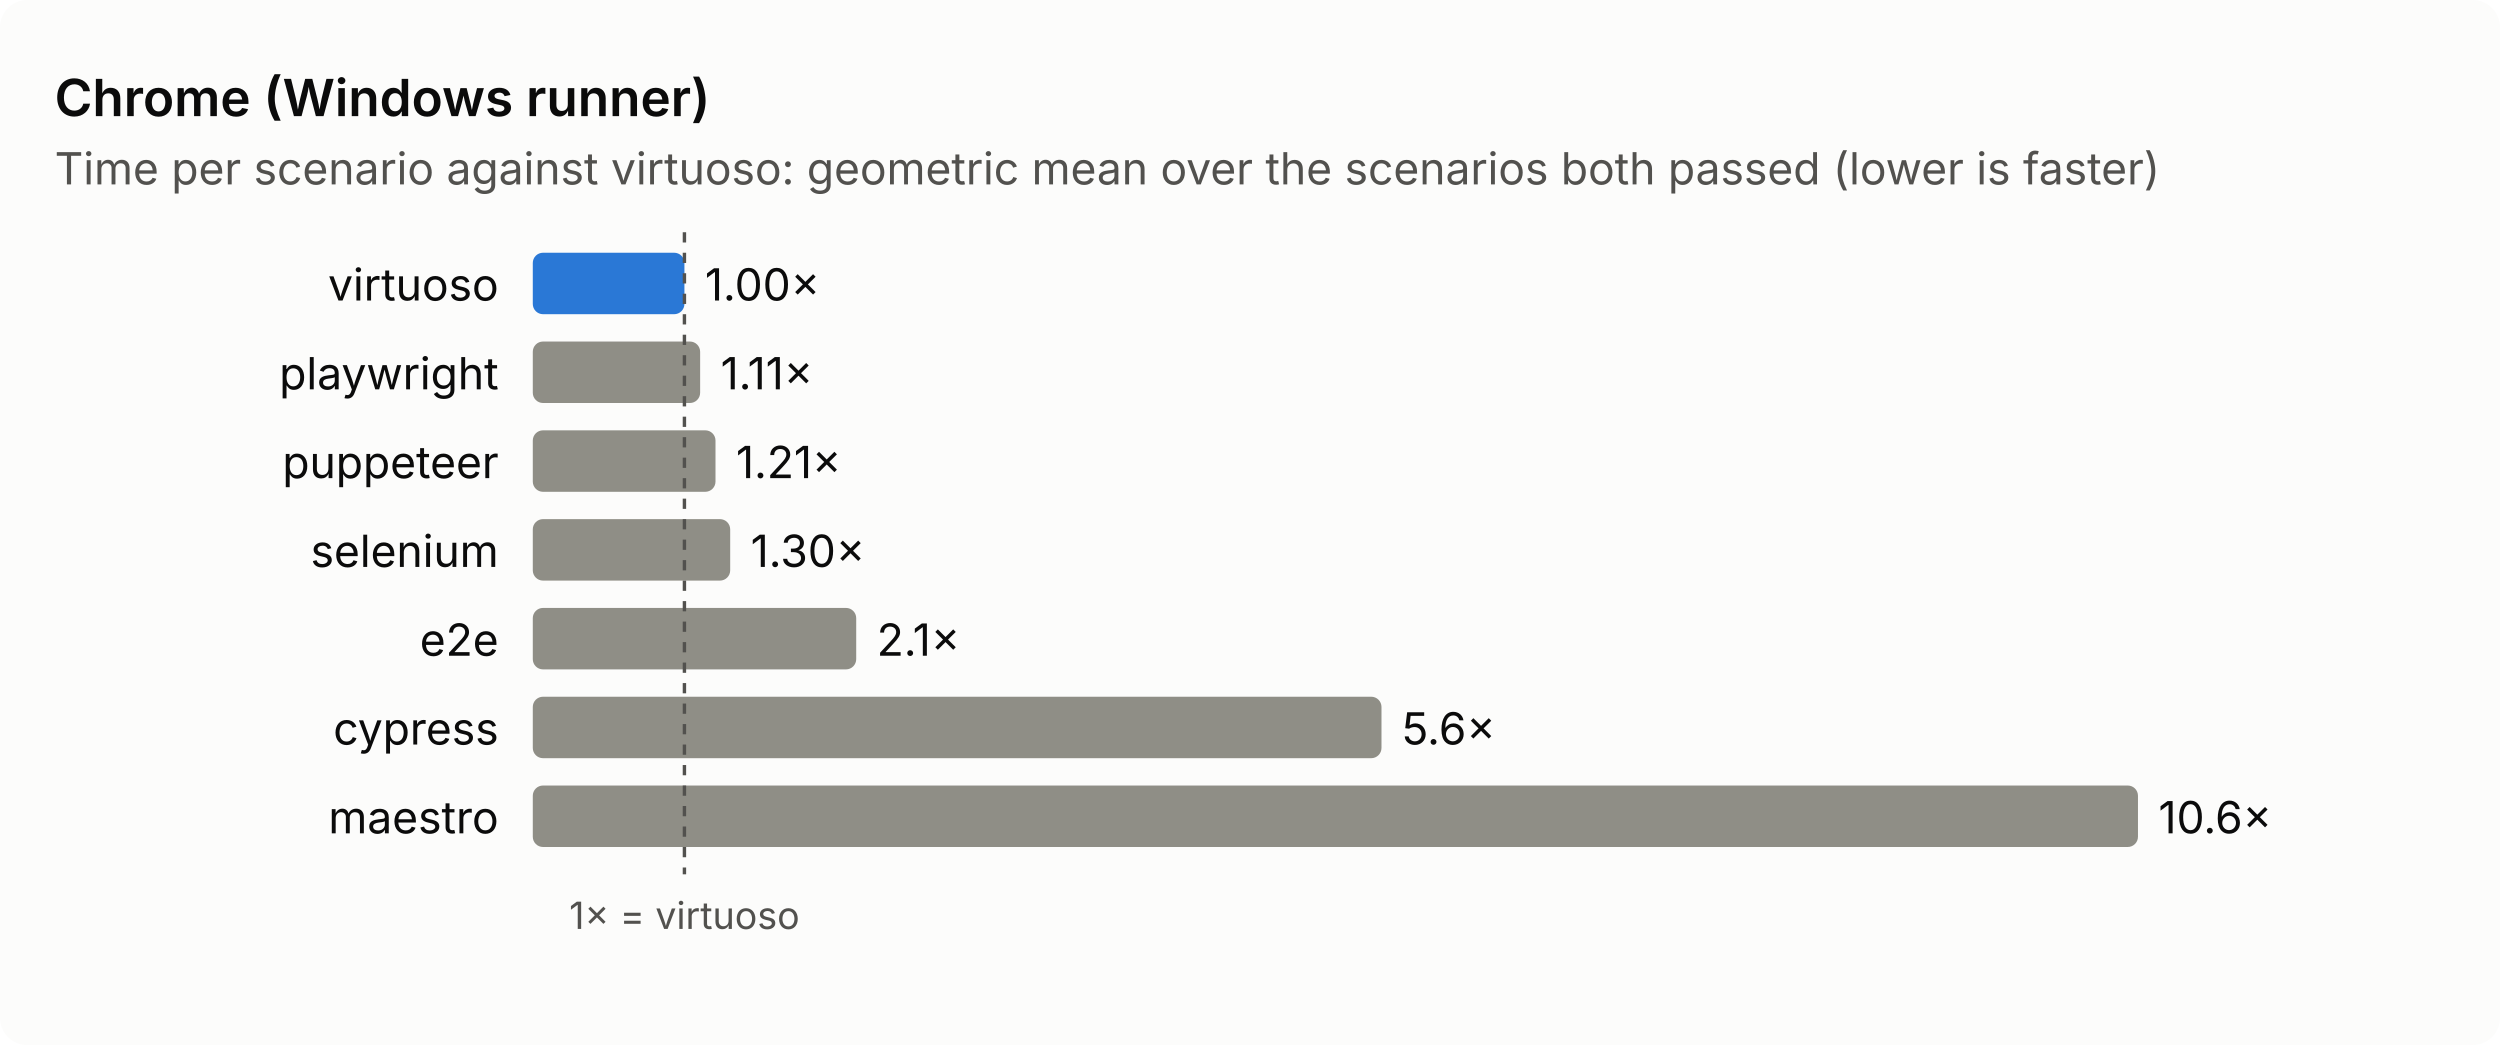
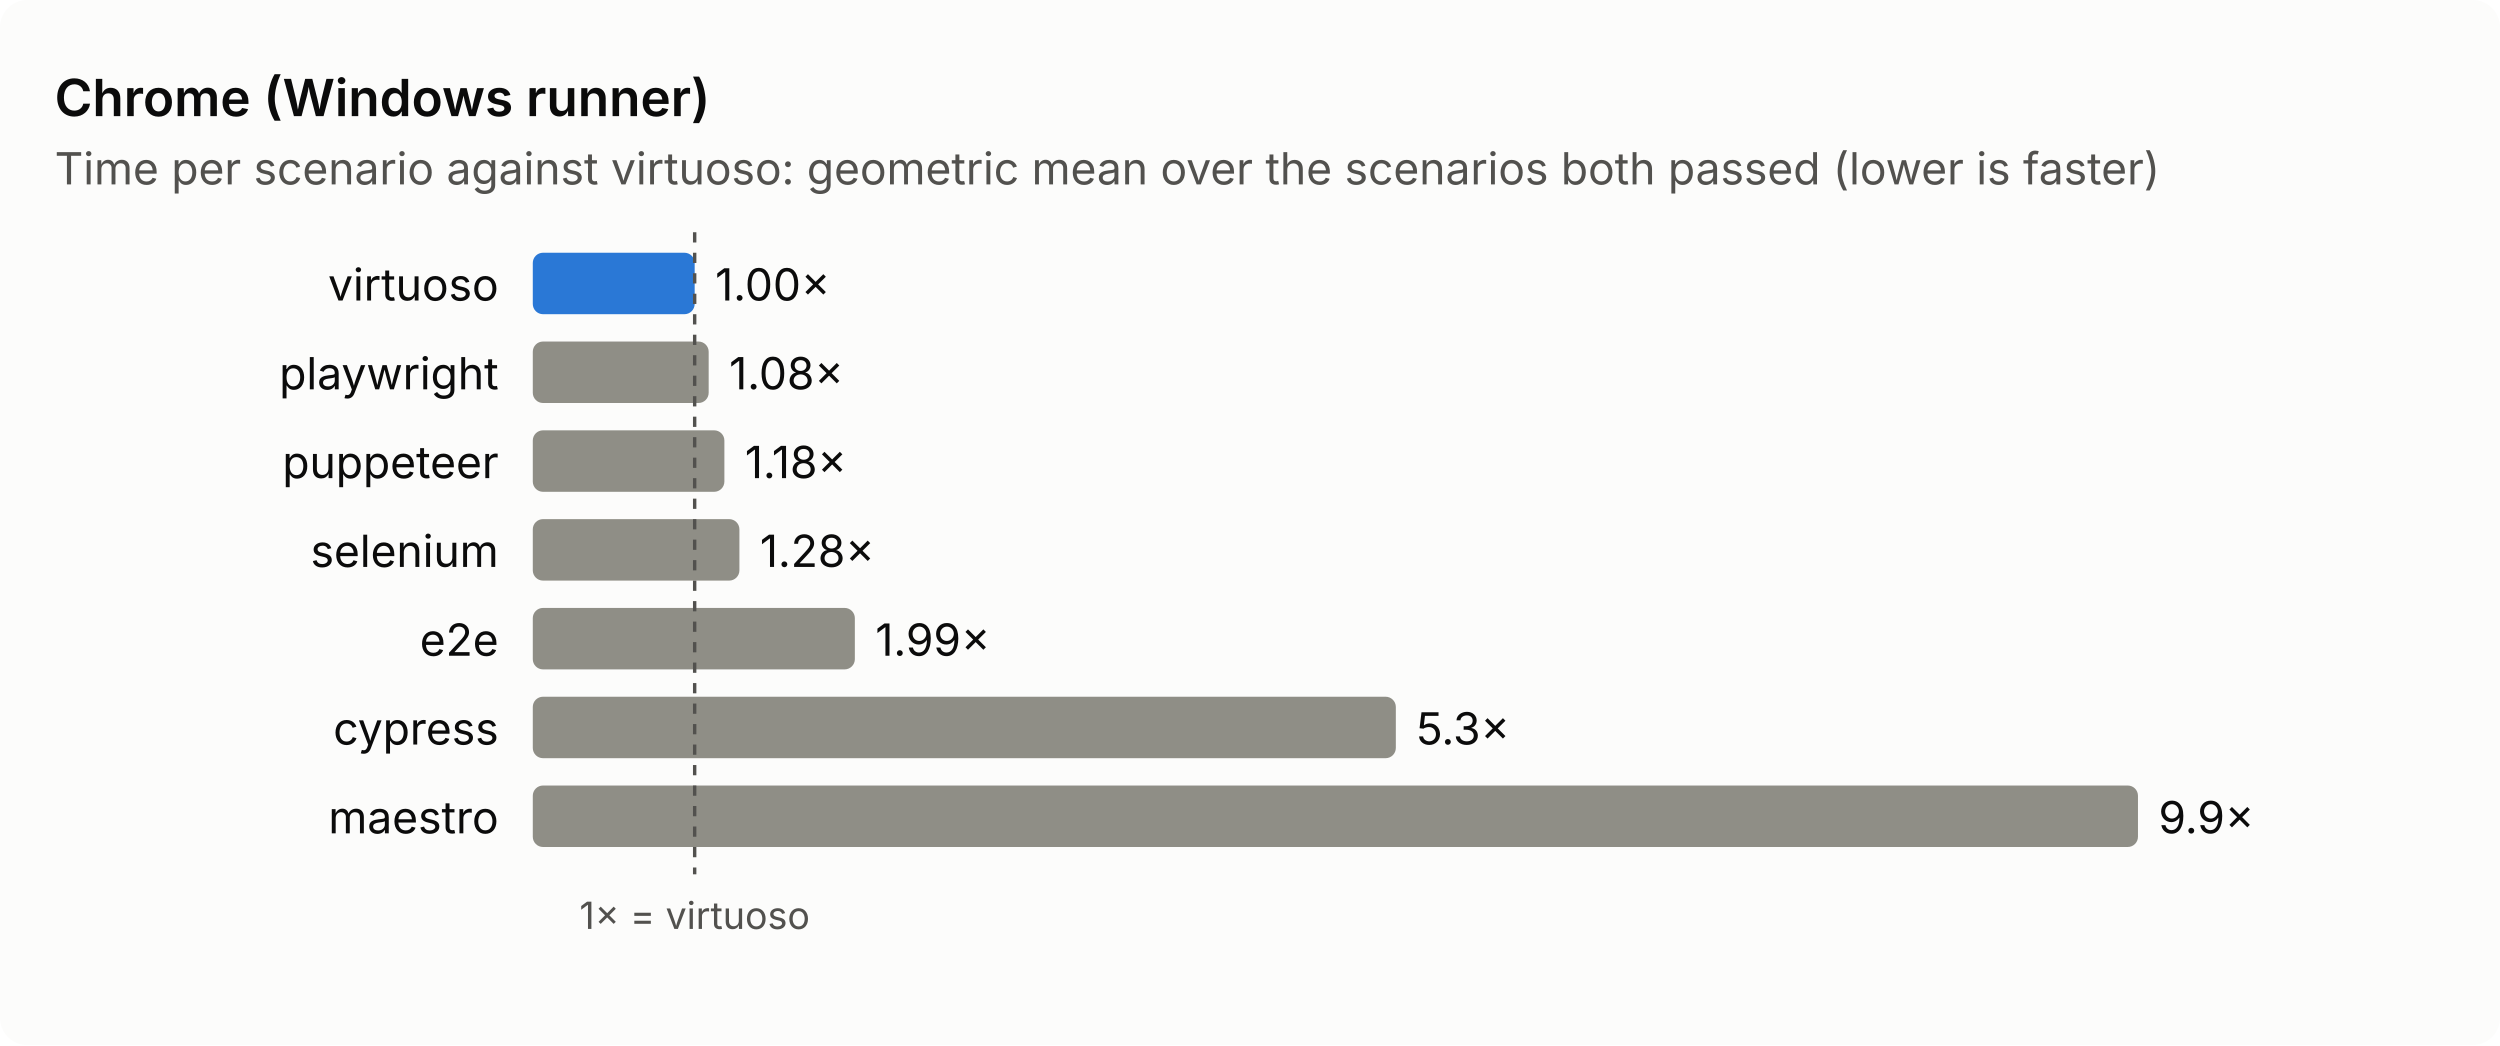
<svg xmlns="http://www.w3.org/2000/svg" viewBox="0 0 732 306" width="732" height="306" role="img" aria-label="Chrome (Windows runner): time per scenario against virtuoso">
  <style>text{font:13px system-ui,-apple-system,'Segoe UI',sans-serif;fill:#0b0b0b}.sub,.axis{fill:#52514e}.axis{font-size:11px}.title{font-size:15px;font-weight:600}.bg{fill:#fcfcfb}.bar{fill:#8f8e86}.base{fill:#2a78d6}.ref{stroke:#52514e;stroke-dasharray:3 3}@media (prefers-color-scheme: dark){.bg{fill:#1a1a19}text{fill:#f0efec}.sub,.axis{fill:#c3c2b7}.base{fill:#3987e5}.ref{stroke:#c3c2b7}}</style>
  <rect class="bg" width="732" height="306" rx="8" />
  <text class="title" x="16" y="34.0">Chrome (Windows runner)</text>
  <text class="sub" x="16" y="54.0">Time per scenario against virtuoso: geometric mean over the scenarios both passed (lower is faster)</text>
  <text x="146.0" y="88.0" text-anchor="end">virtuoso</text>
-   <rect class="bar base" x="156" y="74.0" width="44.4" height="18" rx="3" />
-   <text x="206.4" y="88.0">1.00×</text>
+   <rect class="bar base" x="156" y="74.0" width="47.4" height="18" rx="3" />
+   <text x="209.4" y="88.0">1.00×</text>
  <text x="146.0" y="114.0" text-anchor="end">playwright</text>
-   <rect class="bar" x="156" y="100.0" width="49.0" height="18" rx="3" />
-   <text x="211.0" y="114.0">1.11×</text>
+   <rect class="bar" x="156" y="100.0" width="51.5" height="18" rx="3" />
+   <text x="213.5" y="114.0">1.08×</text>
  <text x="146.0" y="140.0" text-anchor="end">puppeteer</text>
-   <rect class="bar" x="156" y="126.0" width="53.5" height="18" rx="3" />
-   <text x="215.5" y="140.0">1.21×</text>
+   <rect class="bar" x="156" y="126.0" width="56.1" height="18" rx="3" />
+   <text x="218.1" y="140.0">1.18×</text>
  <text x="146.0" y="166.0" text-anchor="end">selenium</text>
-   <rect class="bar" x="156" y="152.0" width="57.8" height="18" rx="3" />
-   <text x="219.8" y="166.0">1.30×</text>
+   <rect class="bar" x="156" y="152.0" width="60.5" height="18" rx="3" />
+   <text x="222.5" y="166.0">1.28×</text>
  <text x="146.0" y="192.0" text-anchor="end">e2e</text>
-   <rect class="bar" x="156" y="178.0" width="94.7" height="18" rx="3" />
-   <text x="256.7" y="192.0">2.1×</text>
+   <rect class="bar" x="156" y="178.0" width="94.3" height="18" rx="3" />
+   <text x="256.3" y="192.0">1.99×</text>
  <text x="146.0" y="218.0" text-anchor="end">cypress</text>
-   <rect class="bar" x="156" y="204.0" width="248.5" height="18" rx="3" />
-   <text x="410.5" y="218.0">5.6×</text>
+   <rect class="bar" x="156" y="204.0" width="252.7" height="18" rx="3" />
+   <text x="414.7" y="218.0">5.3×</text>
  <text x="146.0" y="244.0" text-anchor="end">maestro</text>
  <rect class="bar" x="156" y="230.0" width="470.0" height="18" rx="3" />
-   <text x="632.0" y="244.0">10.6×</text>
-   <line class="ref" x1="200.4" y1="68.0" x2="200.4" y2="256.0" />
-   <text class="axis" x="200.4" y="272.0" text-anchor="middle">1× = virtuoso</text>
+   <text x="632.0" y="244.0">9.9×</text>
+   <line class="ref" x1="203.4" y1="68.0" x2="203.4" y2="256.0" />
+   <text class="axis" x="203.4" y="272.0" text-anchor="middle">1× = virtuoso</text>
</svg>
